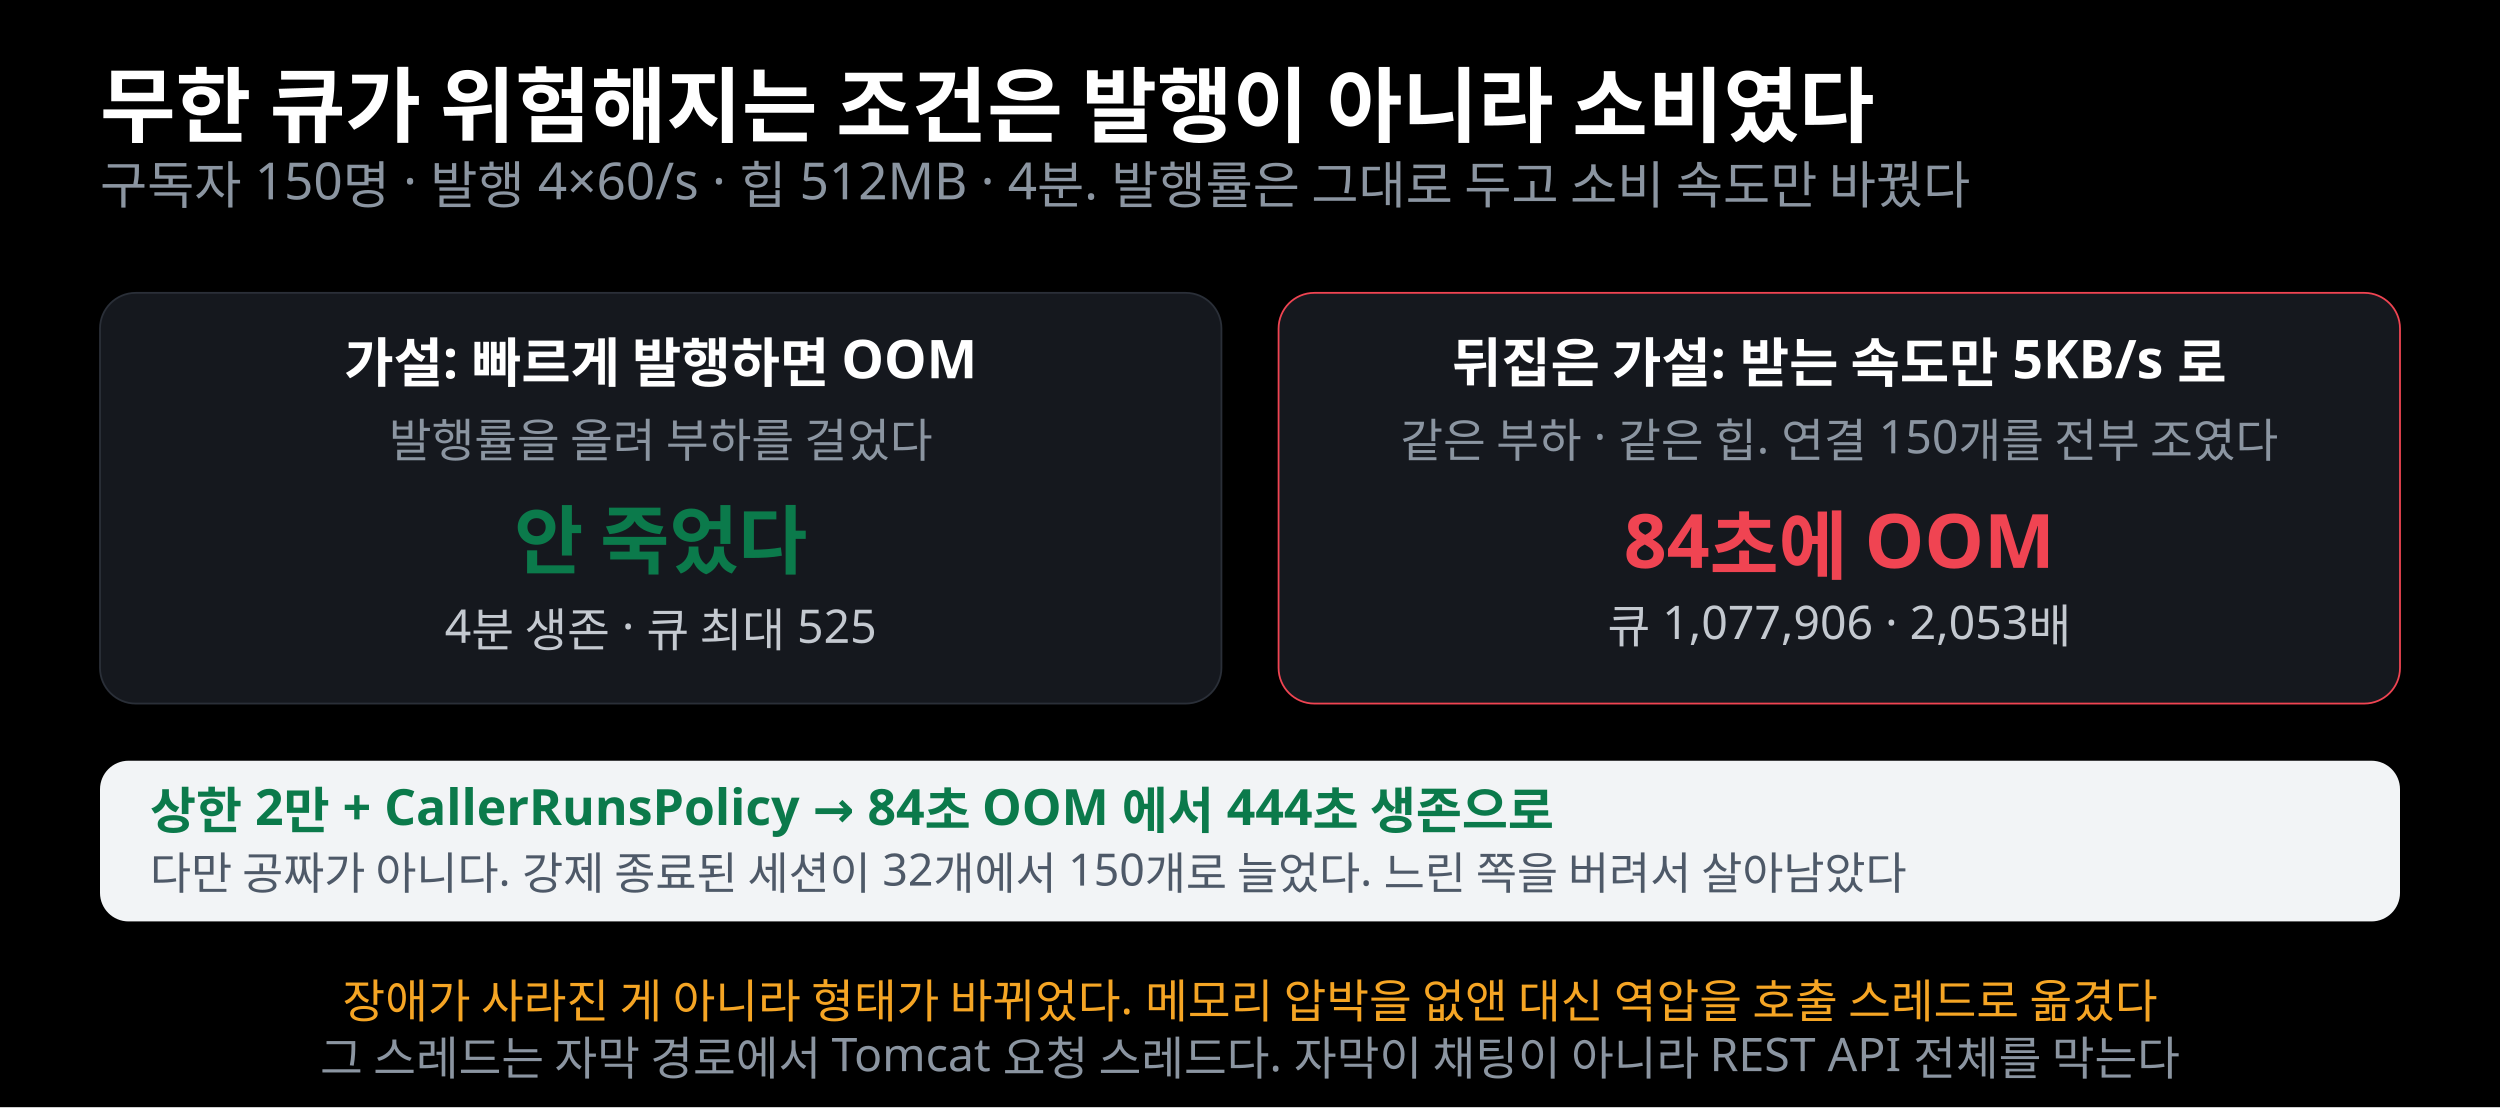
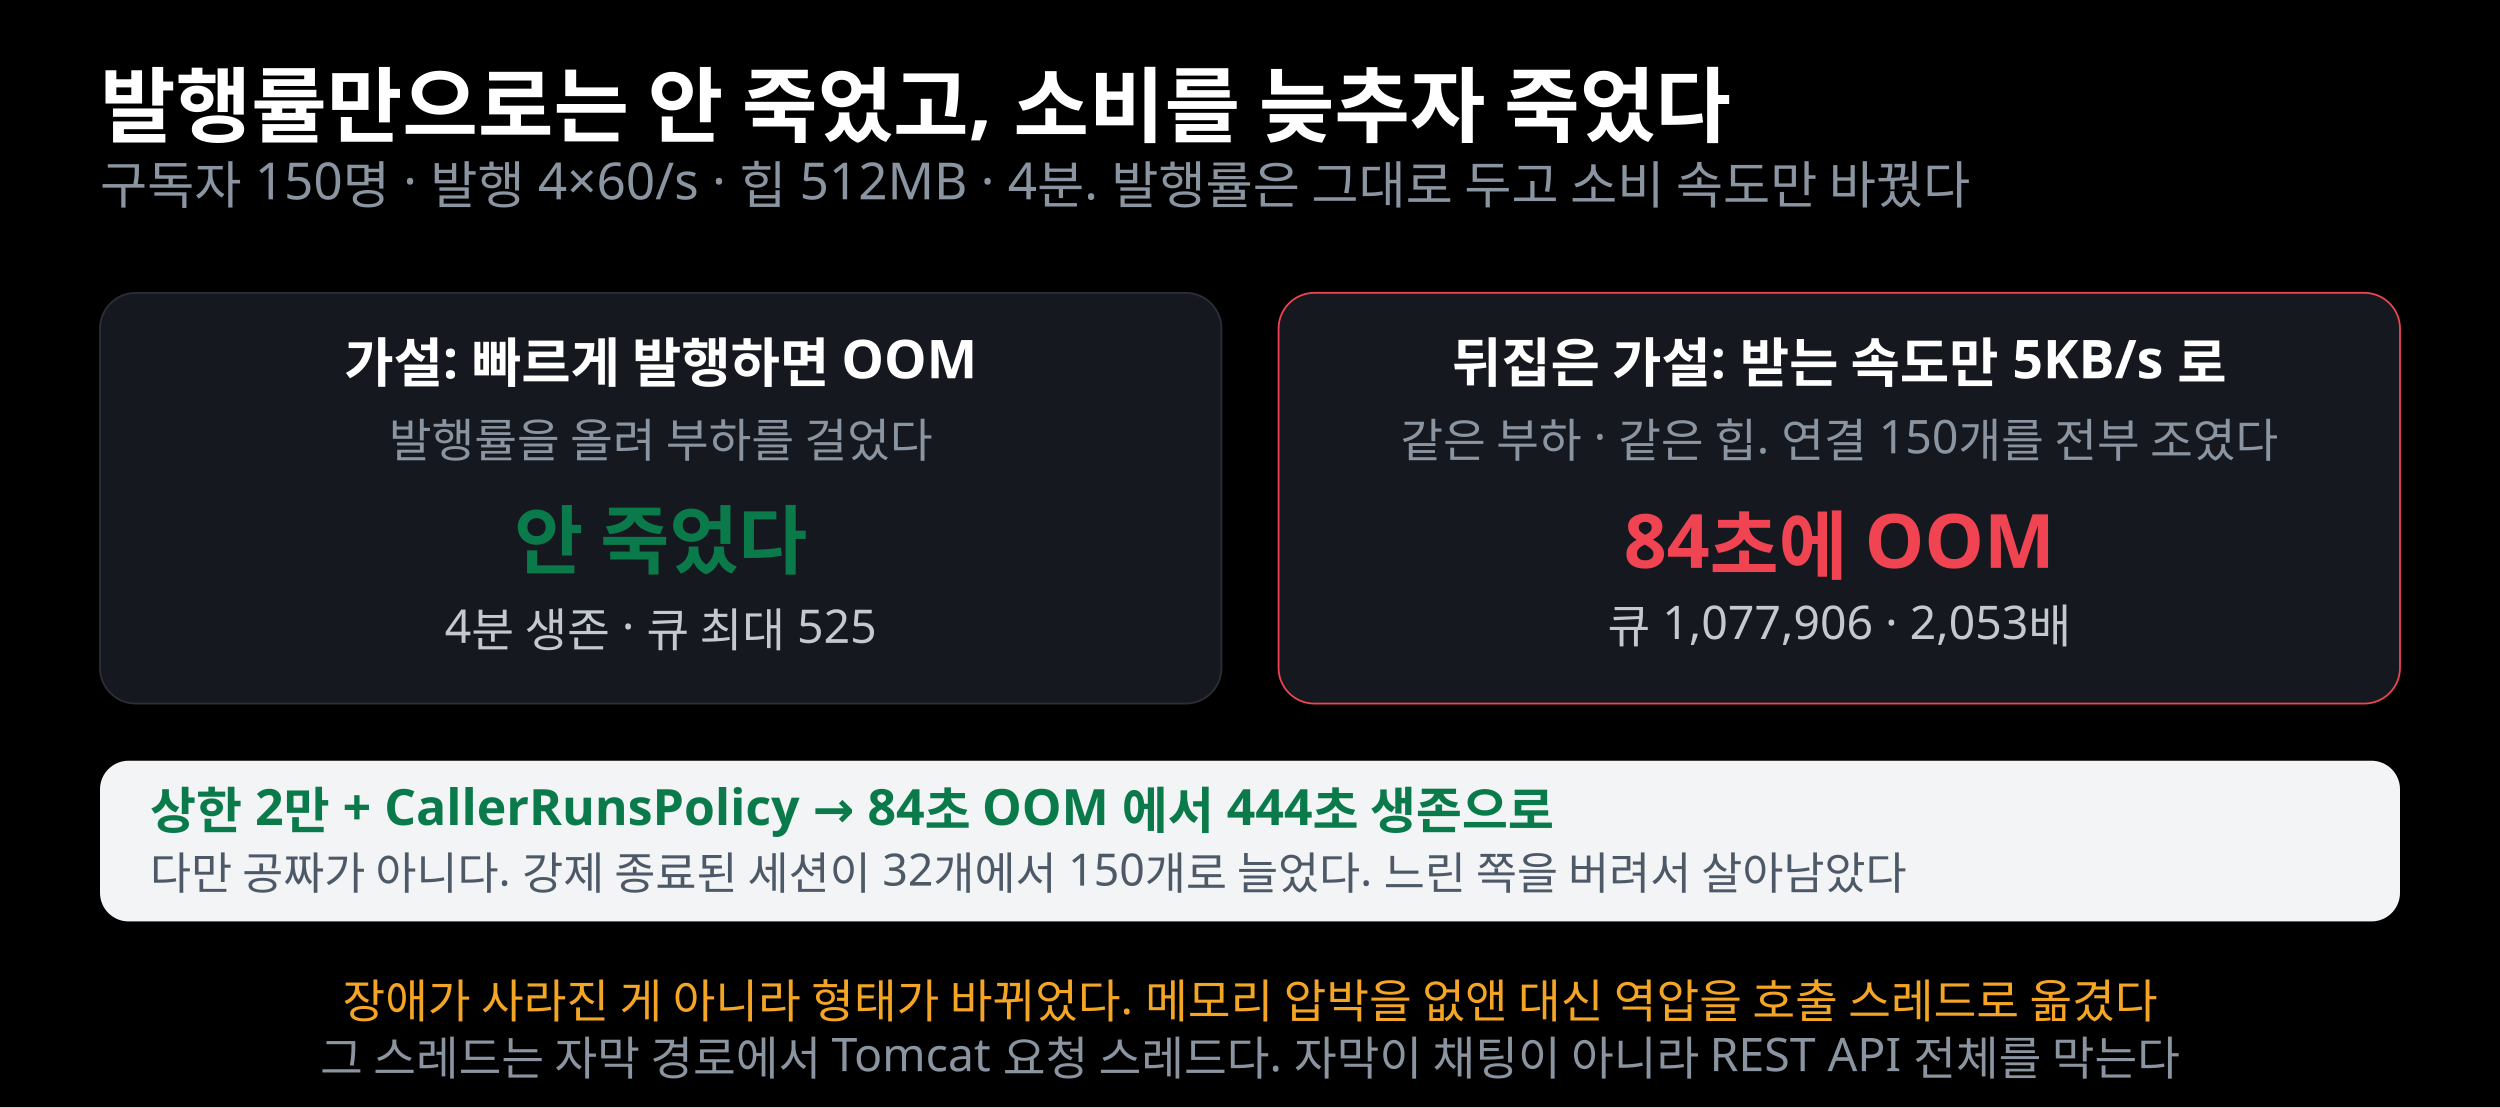
<svg xmlns="http://www.w3.org/2000/svg" width="1400" height="620" viewBox="0 0 1400 620" font-family="Pretendard, 'Apple SD Gothic Neo', sans-serif">
  <rect width="1400" height="620" fill="#000000" />
-   <text x="56" y="76" font-size="46" font-weight="800" fill="#FFFFFF">무한 큐가 위험해지는 조건은 발행이 아니라 소비였다</text>
+   <text x="56" y="76" font-size="46" font-weight="800" fill="#FFFFFF">발행률만으로는 안 죽었고, 소비를 늦추자 죽었다</text>
  <text x="56" y="114" font-size="28.7" fill="#8B95A1">구독자 150명 · 발행 4×60/s · 힙 512MB · 4분. 발행률은 그대로 두고 소비 속도만 바꿨다</text>
  <g text-anchor="middle">
    <rect x="56" y="164" width="628" height="230" rx="20" fill="#15181E" stroke="#2A2F38" />
    <text x="370" y="214" font-size="30" font-weight="700" fill="#FFFFFF">가설: 빠르게 발행하면 OOM</text>
    <text x="370" y="256" font-size="26" fill="#8B95A1">발행률을 올려 부하를 걸었다</text>
    <text x="370" y="318" font-size="42" font-weight="800" fill="#0B7A4B">안 죽었다</text>
    <text x="370" y="360" font-size="26" fill="#C4C9D0">4분 생존 · 큐 최대 525</text>
    <rect x="716" y="164" width="628" height="230" rx="20" fill="#15181E" stroke="#F04452" />
    <text x="1030" y="214" font-size="30" font-weight="700" fill="#FFFFFF">뒤집은 가설: 받는 속도만 5KB/s 로</text>
    <text x="1030" y="256" font-size="26" fill="#8B95A1">같은 부하 · 같은 힙. 연결 150개를 전부 조였다</text>
    <text x="1030" y="318" font-size="42" font-weight="800" fill="#F04452">84초에 OOM</text>
    <text x="1030" y="360" font-size="26" fill="#C4C9D0">큐 1,077,906 · 2,053배</text>
  </g>
  <rect x="56" y="426" width="1288" height="90" rx="16" fill="#F2F4F6" />
  <text x="84" y="464" font-size="28" font-weight="700" fill="#0B7A4B">상한 2만 + CallerRunsPolicy → 84초 OOM 에서 444초 생존으로</text>
  <text x="84" y="498" font-size="25" fill="#4E5968">다만 공짜가 아니다. 강제 종료된 세션이 32개에서 150개로 늘었다. 느린 쪽을 버려서 살아남았다</text>
  <text x="700" y="570" font-size="26" fill="#F5A524" text-anchor="middle">장애가 사라진 게 아니라 형태가 바뀌었다. 메모리 압박을 없앤 대신 역압을 호출 스레드로 옮겼다</text>
  <text x="700" y="602" font-size="26" fill="#8B95A1" text-anchor="middle">그 스레드는 자막 경로에서 Tomcat 요청 스레드다. 자막이 채팅이 아니라 REST API 전체를 막는다</text>
</svg>
